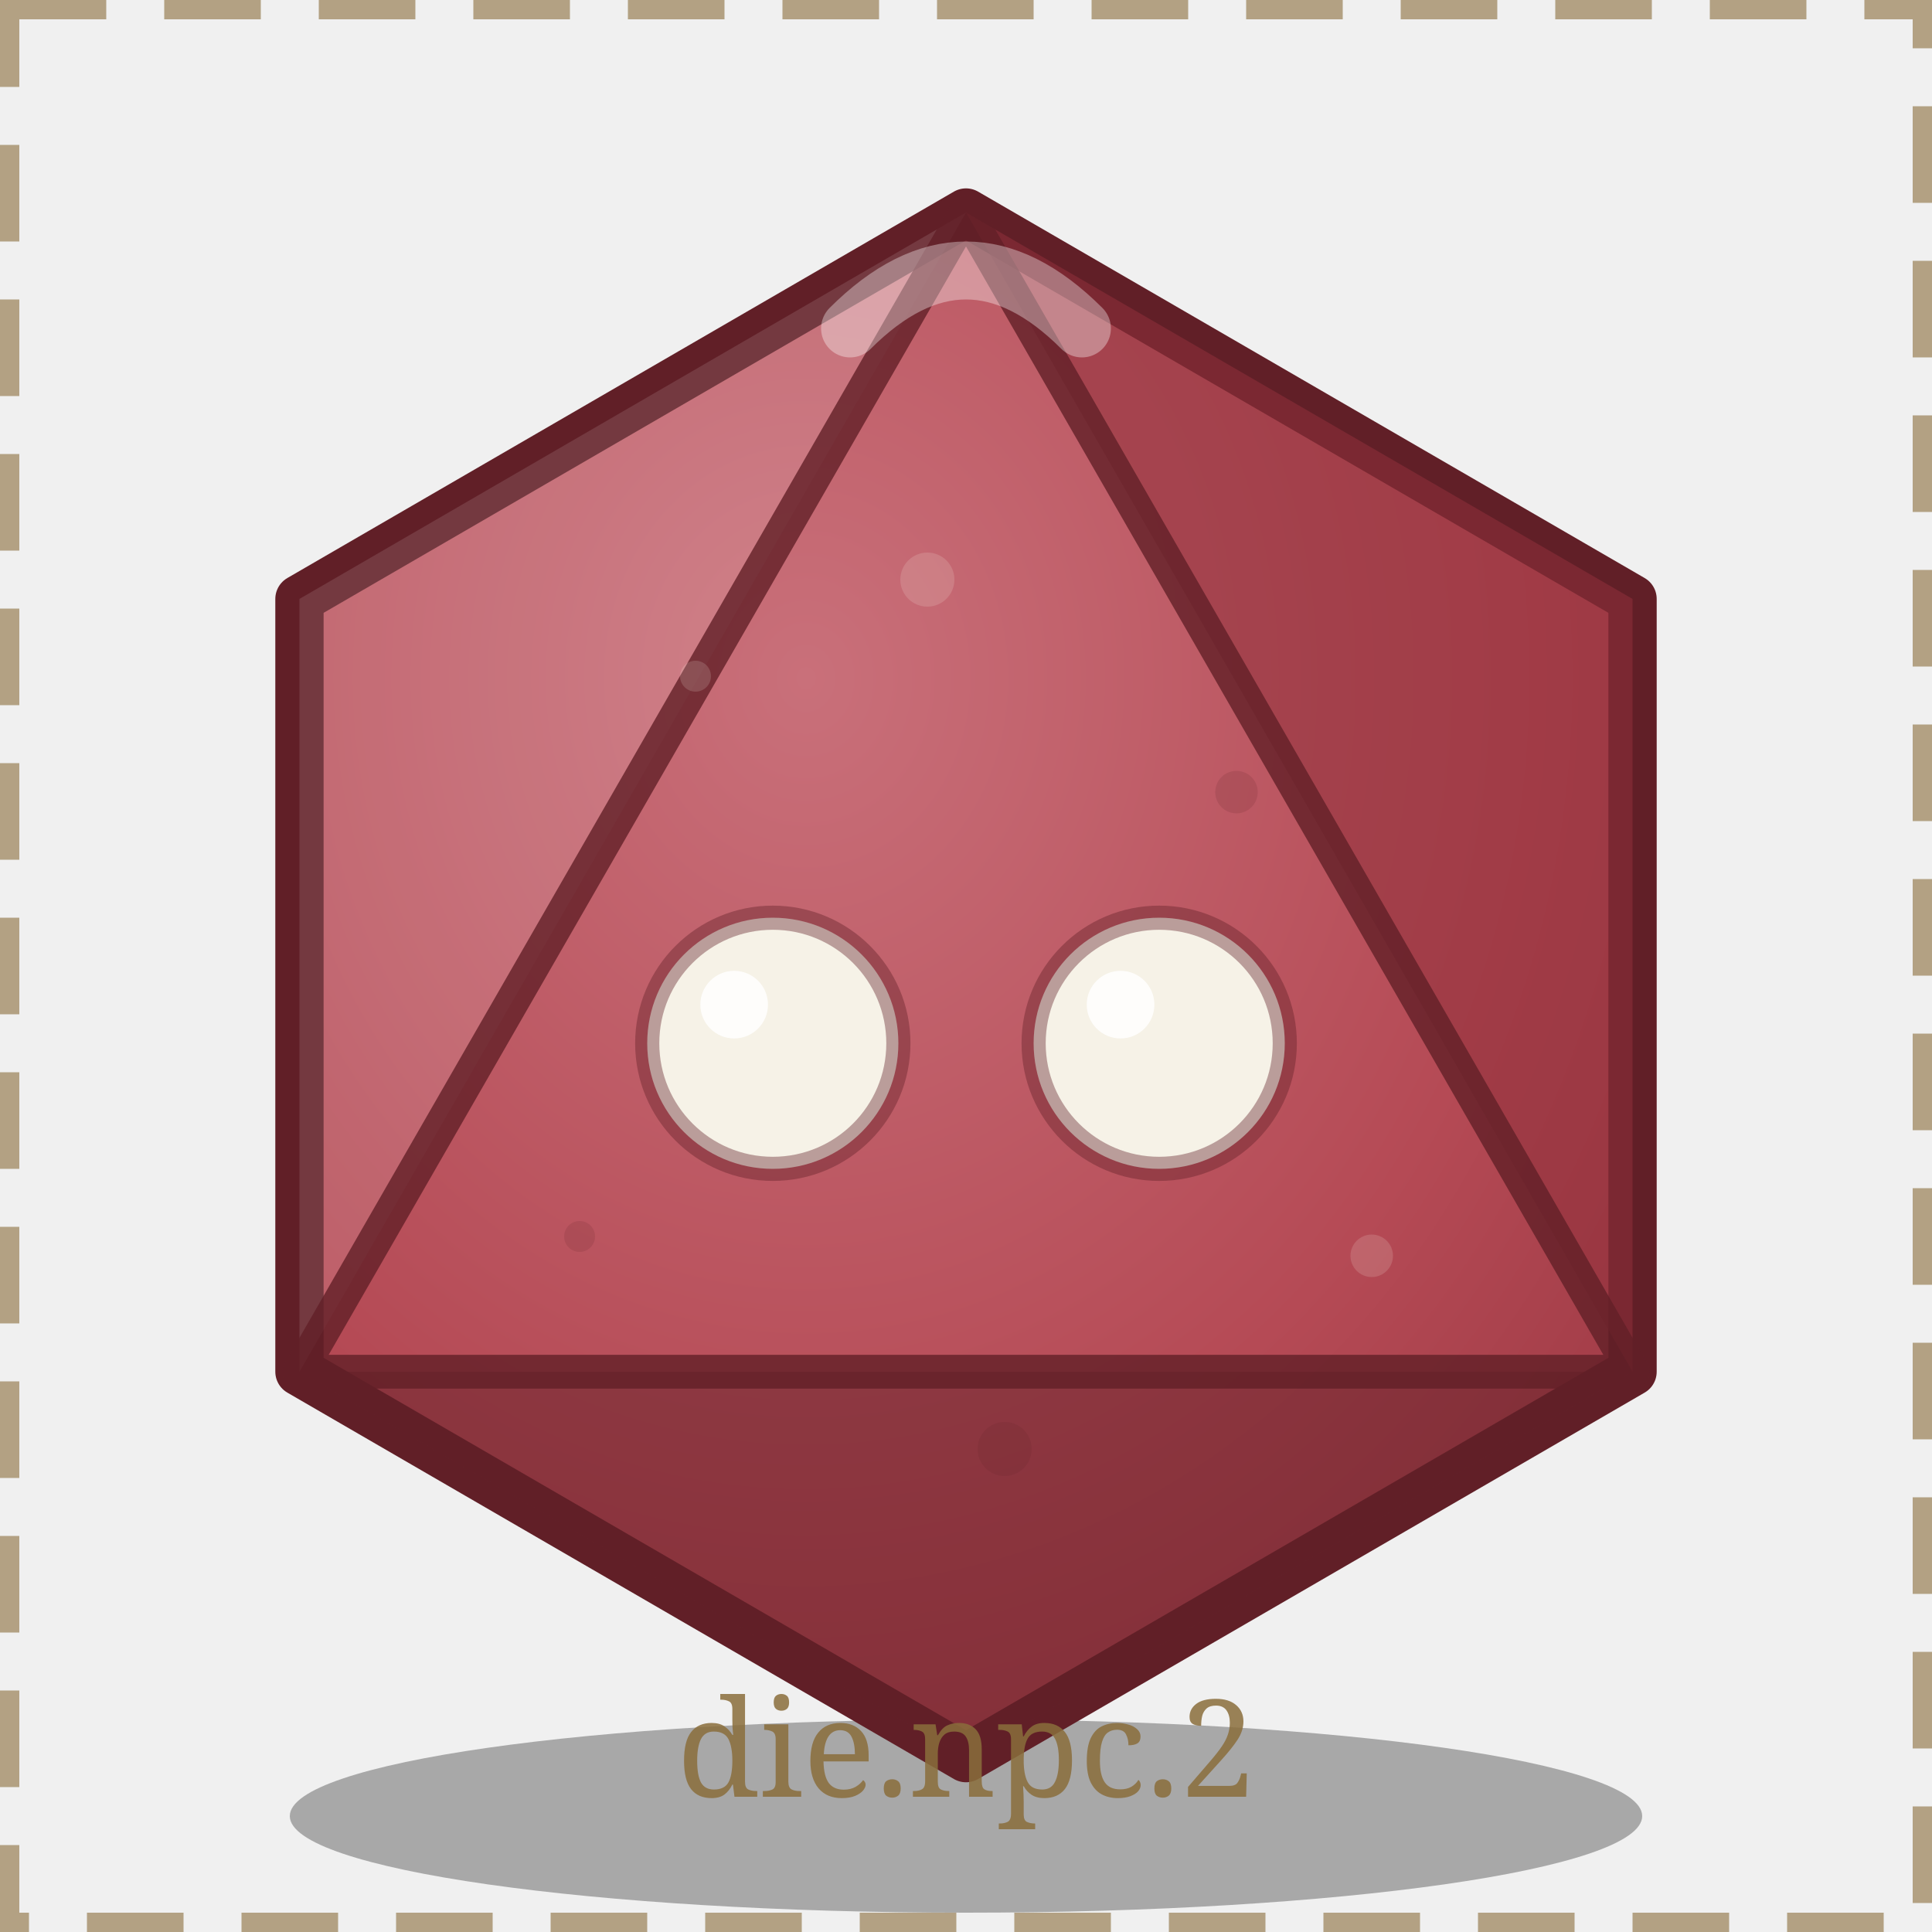
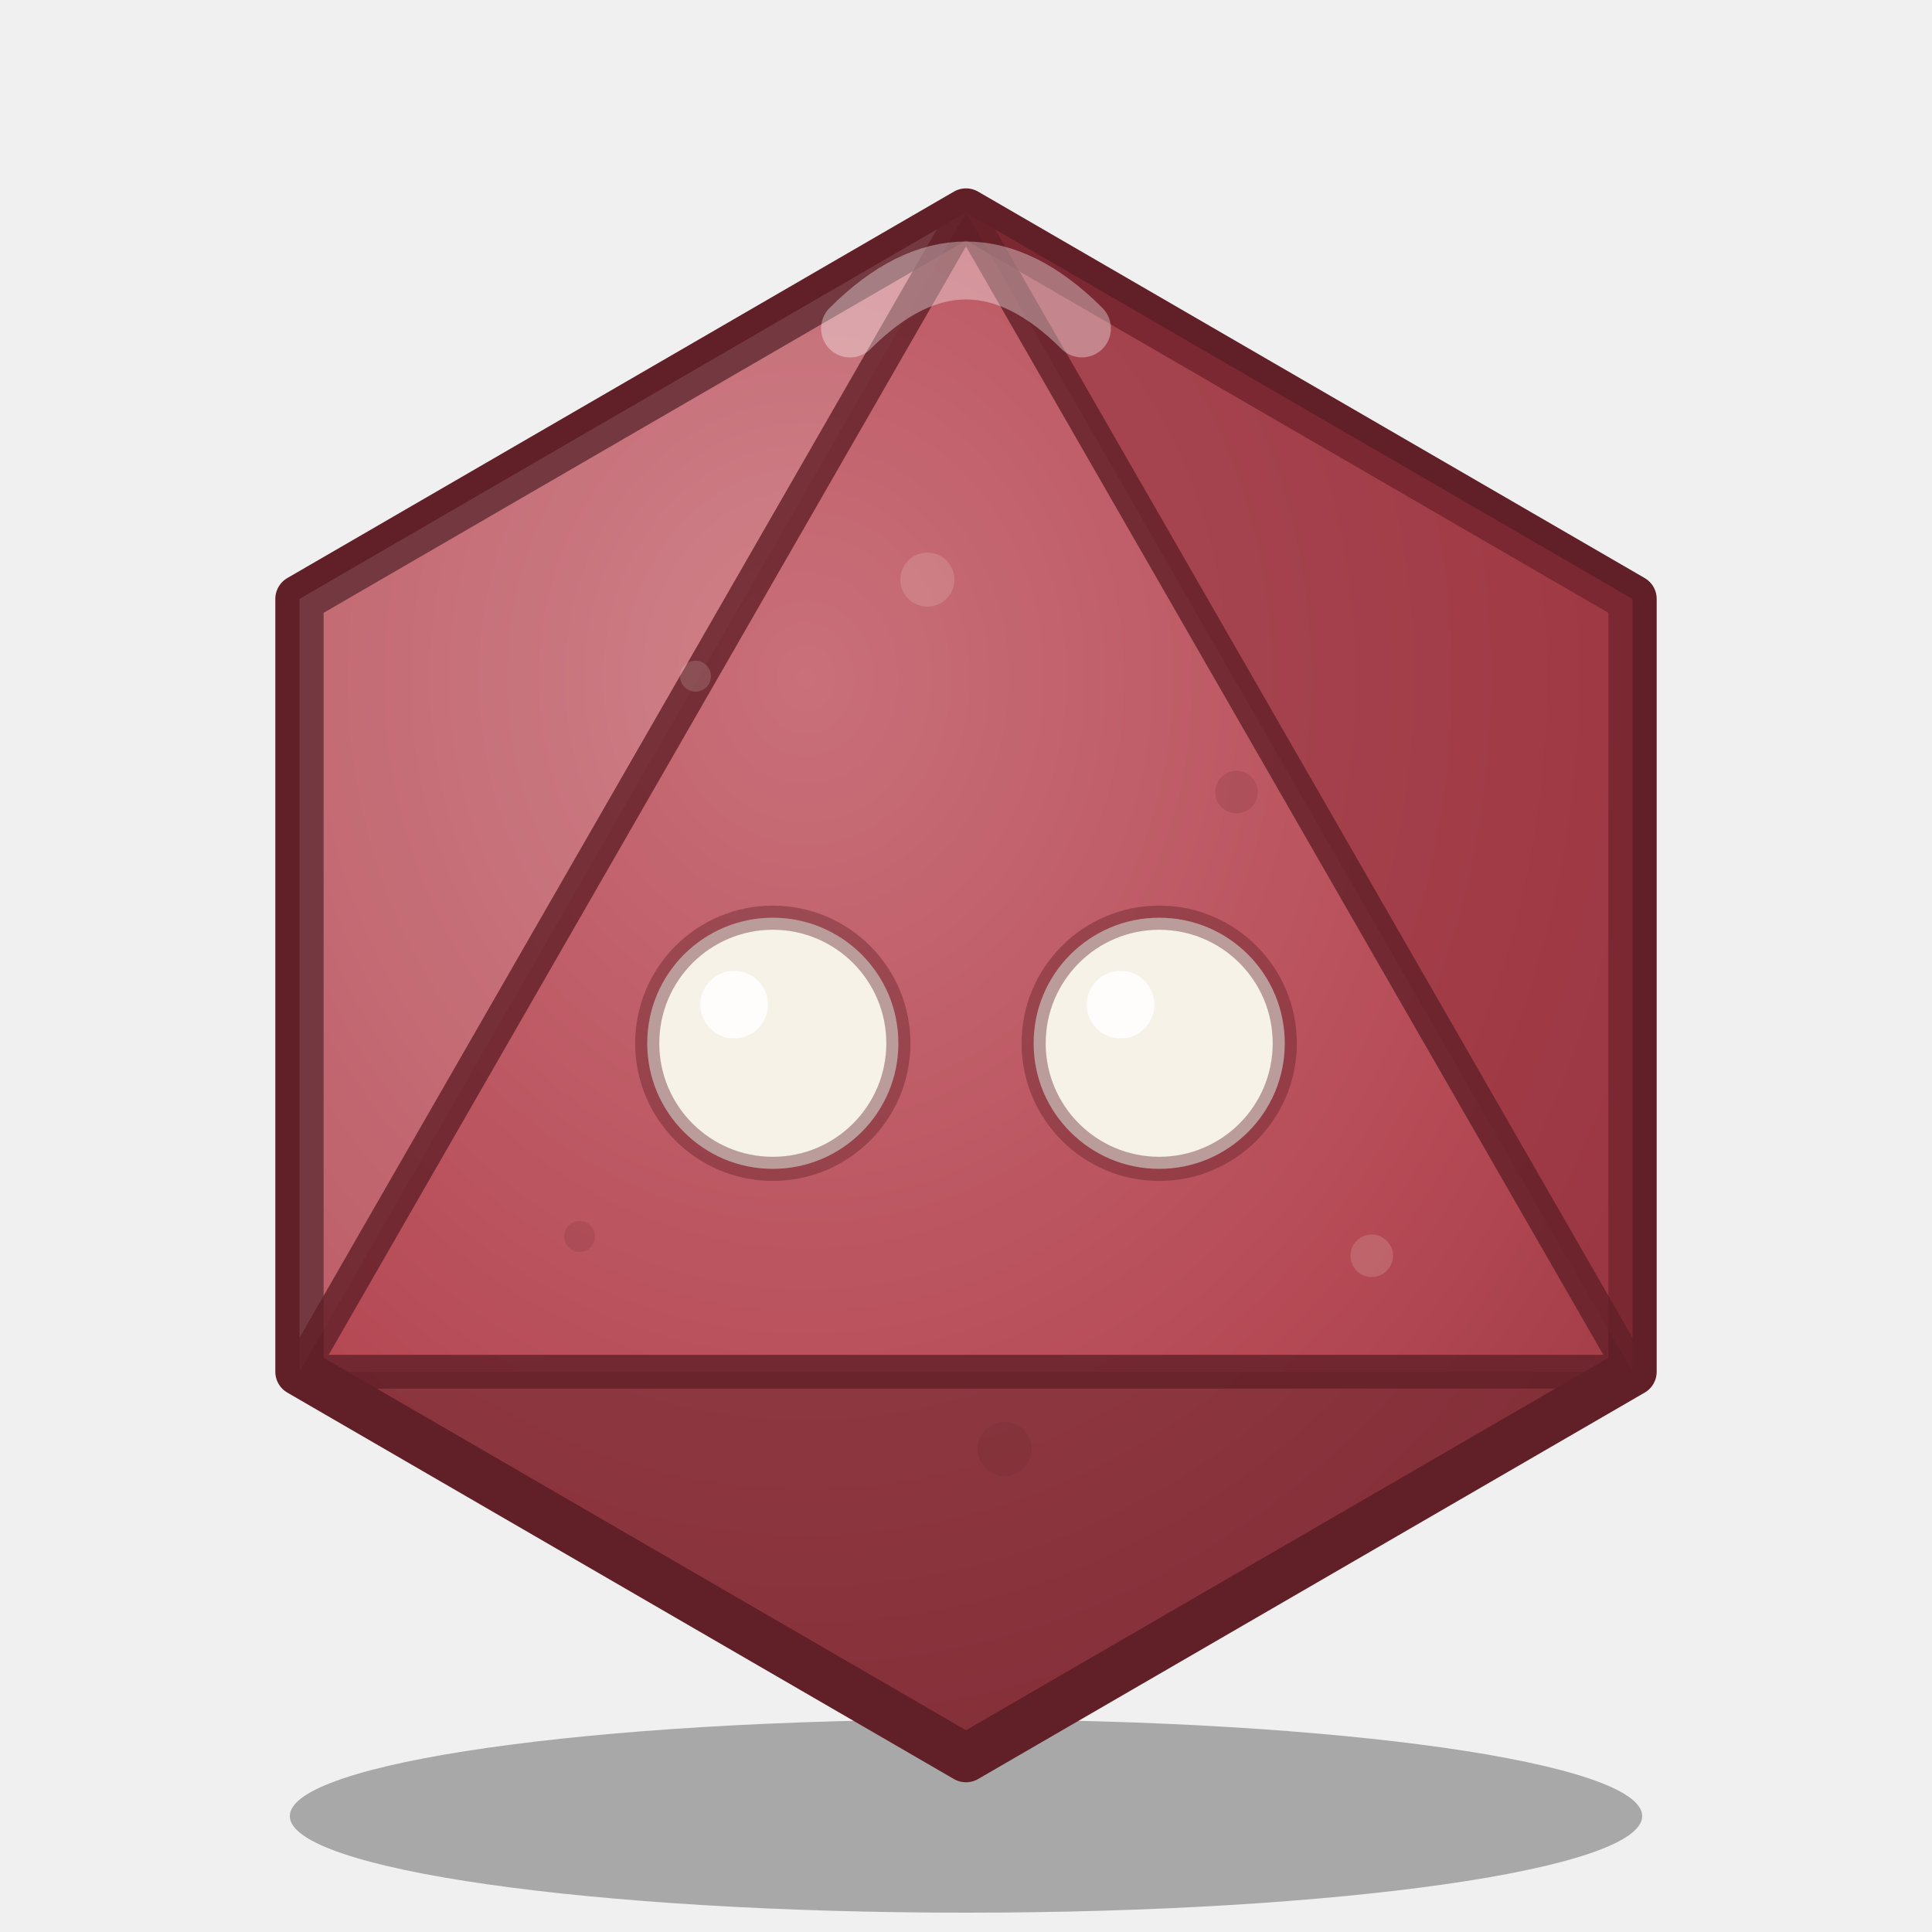
<svg xmlns="http://www.w3.org/2000/svg" viewBox="0 0 200 200">
  <defs>
    <radialGradient id="body" cx="0.38" cy="0.3" r="1">
      <stop offset="0%" stop-color="#c9707a" />
      <stop offset="55%" stop-color="#b54a55" />
      <stop offset="100%" stop-color="#8f2f3a" />
    </radialGradient>
  </defs>
  <ellipse cx="100" cy="188" rx="70" ry="10" fill="#000000" opacity="0.3" />
  <path d="M 100 22 L 169 62 L 169 142 L 100 182 L 31 142 L 31 62 Z" fill="url(#body)" stroke="#611f27" stroke-width="5" stroke-linejoin="round" />
  <path d="M 100 22 L 31 62 L 31 142 Z" fill="#ffffff" opacity="0.12" />
  <path d="M 100 22 L 169 62 L 169 142 Z" fill="#8f2f3a" opacity="0.55" />
  <path d="M 31 142 L 100 182 L 169 142 Z" fill="#611f27" opacity="0.5" />
  <path d="M 100 22 L 169 142 L 31 142 Z" fill="none" stroke="#611f27" stroke-width="3.5" opacity="0.8" stroke-linejoin="round" />
  <path d="M 88 34 Q 100 22 112 34" stroke="#ffffff" stroke-width="6" opacity="0.35" fill="none" stroke-linecap="round" />
  <circle cx="72" cy="70" r="1.6" fill="#f6f2e7" opacity="0.16" />
  <circle cx="128" cy="82" r="2.2" fill="#611f27" opacity="0.16" />
  <circle cx="96" cy="60" r="2.8" fill="#f6f2e7" opacity="0.16" />
  <circle cx="60" cy="128" r="1.6" fill="#611f27" opacity="0.16" />
  <circle cx="142" cy="130" r="2.2" fill="#f6f2e7" opacity="0.16" />
  <circle cx="104" cy="150" r="2.8" fill="#611f27" opacity="0.16" />
  <circle cx="82" cy="108" r="1.6" fill="#f6f2e7" opacity="0.16" />
  <circle cx="120" cy="116" r="2.2" fill="#611f27" opacity="0.16" />
  <circle cx="80" cy="108" r="13" fill="#f6f2e7" />
  <circle cx="80" cy="108" r="13" fill="none" stroke="#611f27" stroke-opacity="0.4" stroke-width="2.5" />
  <circle cx="76" cy="104" r="3.5" fill="#ffffff" opacity="0.85" />
  <circle cx="120" cy="108" r="13" fill="#f6f2e7" />
  <circle cx="120" cy="108" r="13" fill="none" stroke="#611f27" stroke-opacity="0.4" stroke-width="2.5" />
  <circle cx="116" cy="104" r="3.5" fill="#ffffff" opacity="0.85" />
-   <rect x="1" y="1" width="198" height="198" fill="none" stroke="#8a6d3b" stroke-width="2" stroke-dasharray="10 6" opacity="0.6" />
-   <text x="100" y="186" text-anchor="middle" font-family="Georgia, serif" font-size="14" fill="#8a6d3b" opacity="0.85">die.npc.2</text>
</svg>
